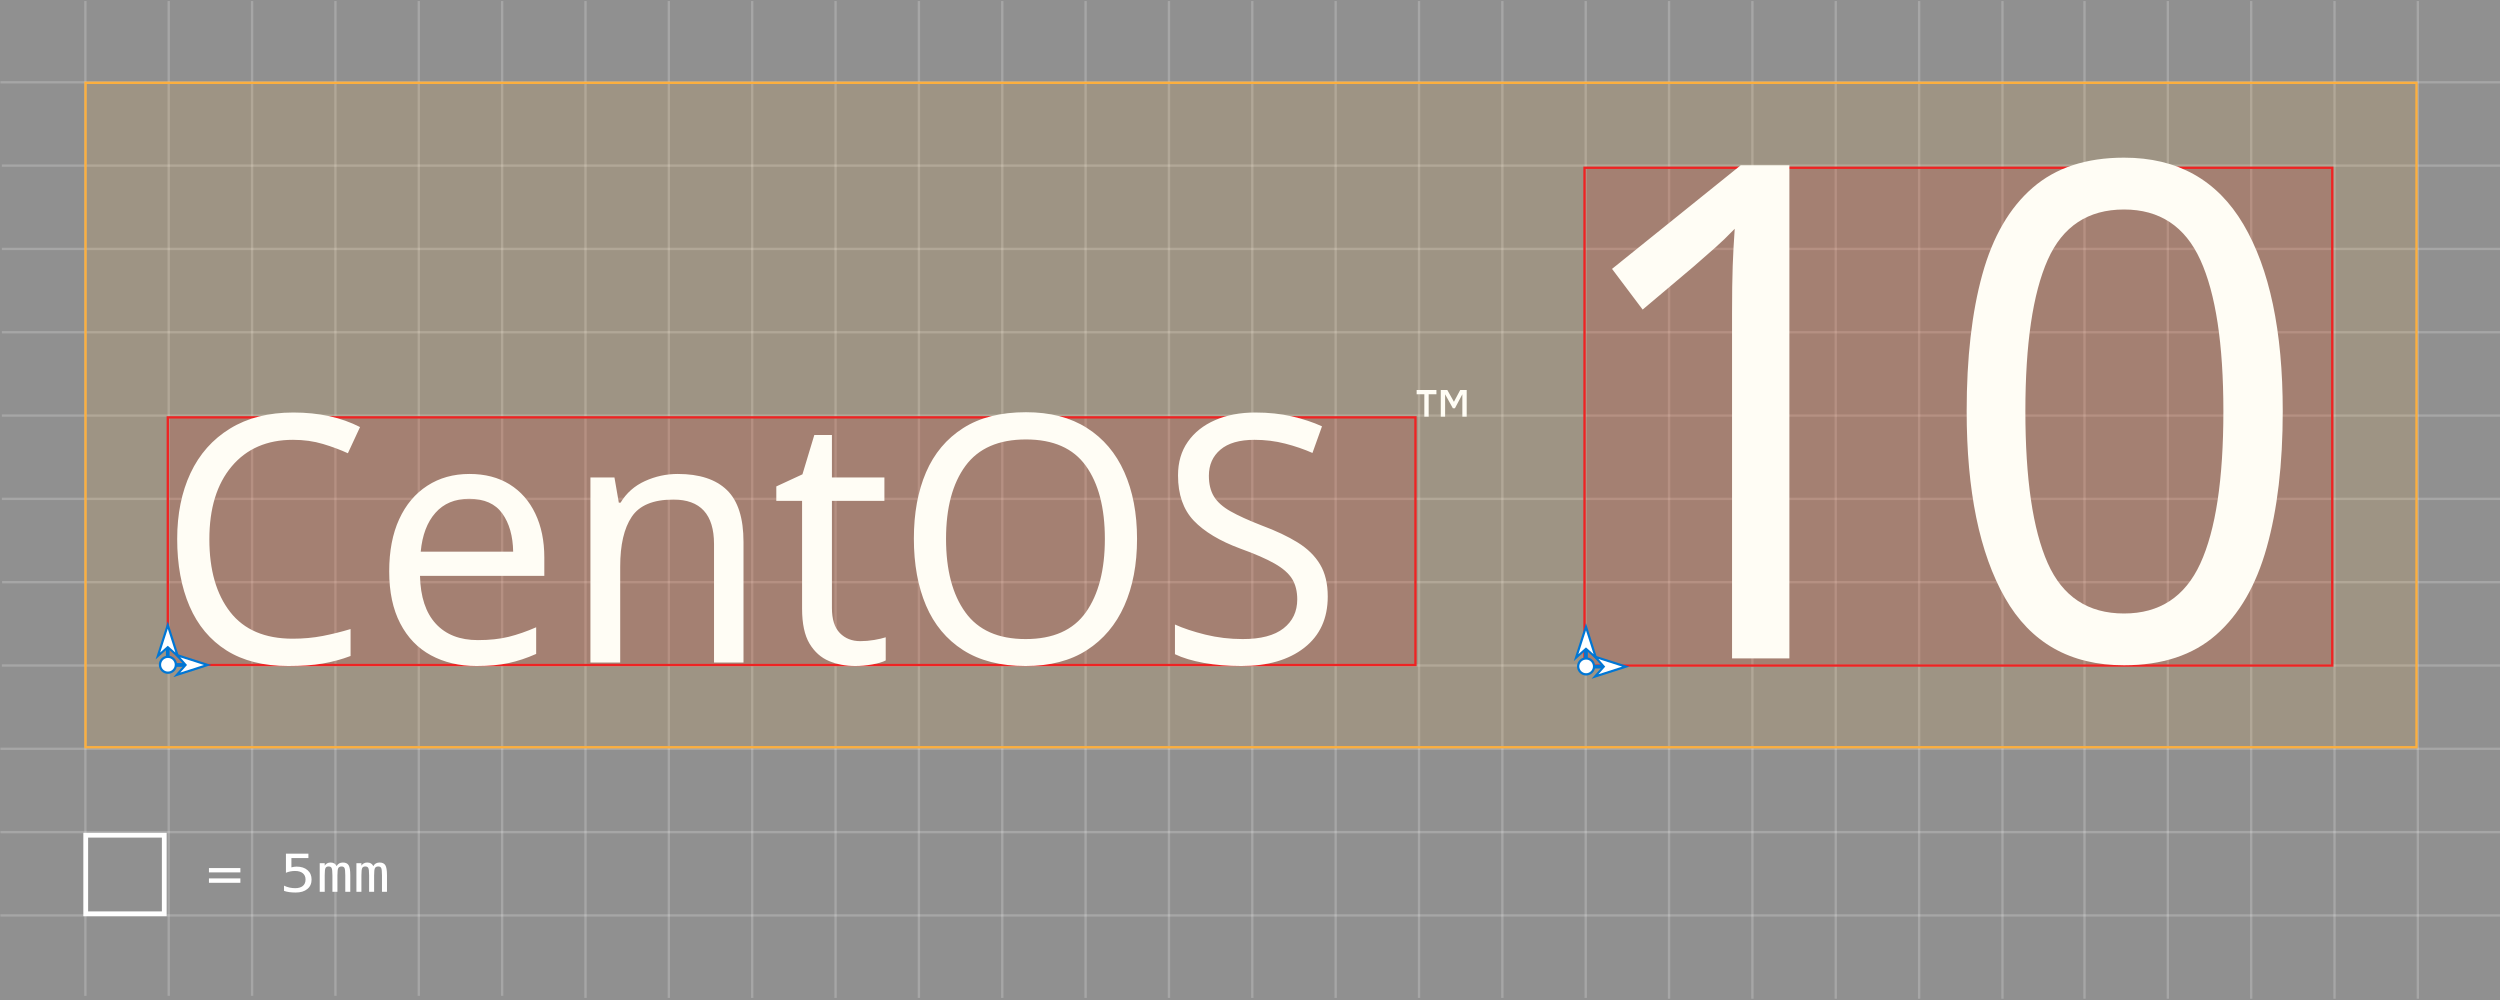
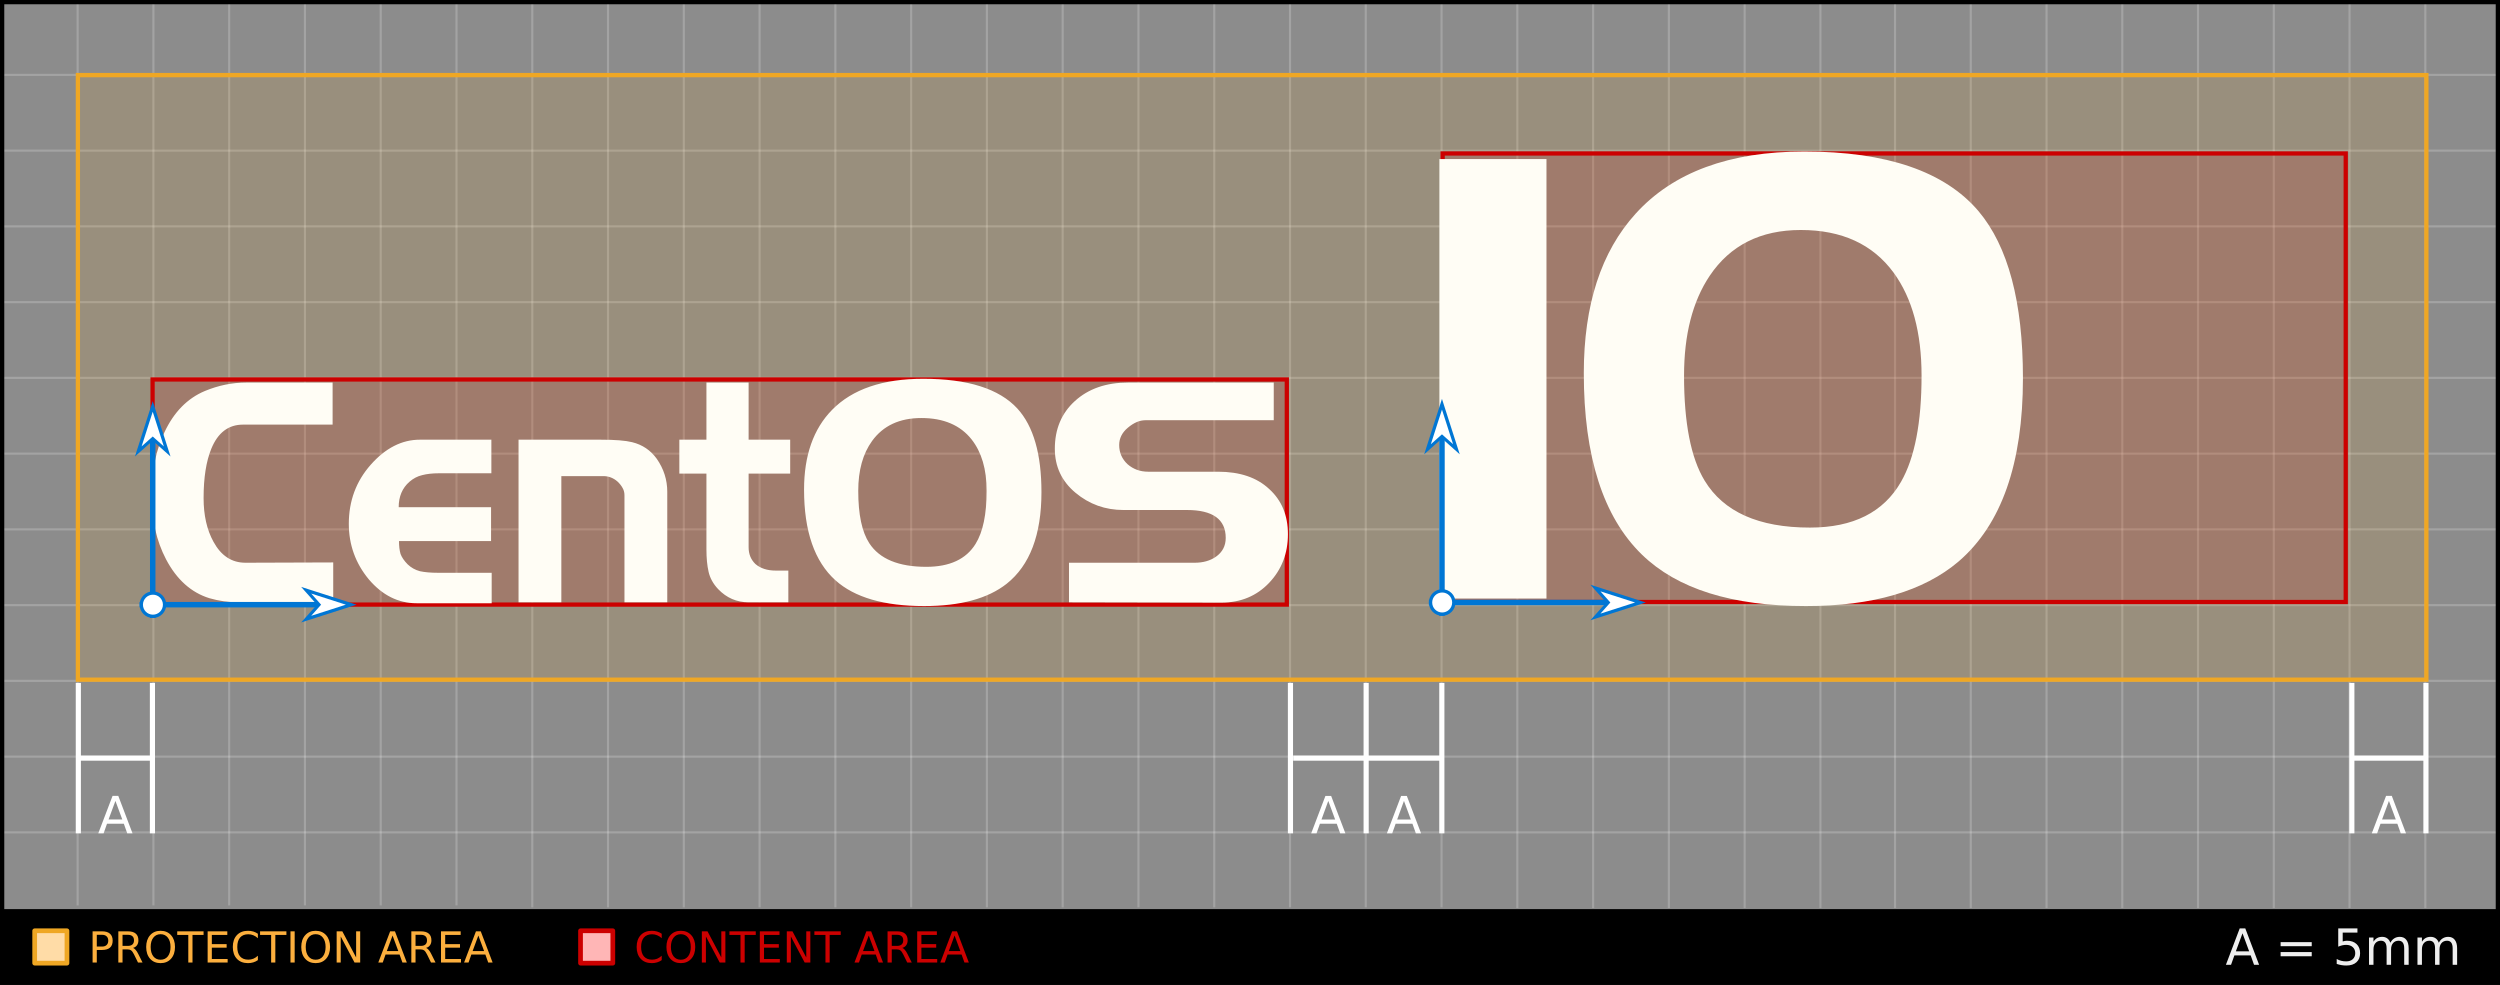
- <svg xmlns="http://www.w3.org/2000/svg" xmlns:xlink="http://www.w3.org/1999/xlink" width="531.496" height="212.598" id="svg3106" version="1.0">
+ <svg xmlns="http://www.w3.org/2000/svg" xmlns:xlink="http://www.w3.org/1999/xlink" width="584.646" height="230.315" id="svg3106" version="1.0">
  <defs id="defs3108" />
-   <g id="layer1" transform="translate(-0.2825948,-822.1534)">
-     <rect style="fill:#8c8c8c;fill-opacity:0.955;stroke:none;stroke-width:1;stroke-linecap:round;stroke-linejoin:miter;stroke-miterlimit:4;stroke-dasharray:none;stroke-dashoffset:0;stroke-opacity:0.089;display:inline" id="CENTOSARTWORK" width="531.496" height="212.598" x="0.283" y="822.153" clip-path="none" />
-     <g id="g11130" style="stroke:#ffffff;stroke-width:0.5;stroke-miterlimit:4;stroke-dasharray:none;stroke-opacity:0.196">
+   <g id="layer1" transform="translate(-0.2825949,-820.3527)">
+     <rect style="fill:#888888;fill-opacity:0.955;stroke:none;stroke-width:1;stroke-linecap:round;stroke-linejoin:miter;stroke-miterlimit:4;stroke-dasharray:none;stroke-dashoffset:0;stroke-opacity:0.089;display:inline" id="CENTOSARTWORK" width="584.646" height="212.598" x="0.283" y="820.353" clip-path="none" />
+     <g id="g11130" style="stroke:#ffffff;stroke-width:0.5;stroke-miterlimit:4;stroke-dasharray:none;stroke-opacity:0.196" transform="translate(0,-1.774477)">
      <path id="path3685" d="M 18.436,822.377 L 18.436,1033.87" style="fill:none;fill-rule:evenodd;stroke:#ffffff;stroke-width:0.5;stroke-linecap:butt;stroke-linejoin:miter;stroke-miterlimit:4;stroke-dasharray:none;stroke-opacity:0.196;display:inline" />
      <path style="fill:none;fill-rule:evenodd;stroke:#ffffff;stroke-width:0.5;stroke-linecap:butt;stroke-linejoin:miter;stroke-miterlimit:4;stroke-dasharray:none;stroke-opacity:0.196;display:inline" d="M 36.156,822.377 L 36.156,1033.868" id="path3687" />
      <path id="path3689" d="M 53.876,822.377 L 53.876,1033.868" style="fill:none;fill-rule:evenodd;stroke:#ffffff;stroke-width:0.5;stroke-linecap:butt;stroke-linejoin:miter;stroke-miterlimit:4;stroke-dasharray:none;stroke-opacity:0.196;display:inline" />
      <path style="fill:none;fill-rule:evenodd;stroke:#ffffff;stroke-width:0.5;stroke-linecap:butt;stroke-linejoin:miter;stroke-miterlimit:4;stroke-dasharray:none;stroke-opacity:0.196;display:inline" d="M 71.597,822.377 L 71.597,1033.868" id="path3691" />
      <path id="path3693" d="M 89.317,822.377 L 89.317,1033.868" style="fill:none;fill-rule:evenodd;stroke:#ffffff;stroke-width:0.5;stroke-linecap:butt;stroke-linejoin:miter;stroke-miterlimit:4;stroke-dasharray:none;stroke-opacity:0.196;display:inline" />
      <path style="fill:none;fill-rule:evenodd;stroke:#ffffff;stroke-width:0.5;stroke-linecap:butt;stroke-linejoin:miter;stroke-miterlimit:4;stroke-dasharray:none;stroke-opacity:0.196;display:inline" d="M 107.038,822.377 L 107.038,1033.868" id="path3695" />
      <path id="path3697" d="M 124.758,822.377 L 124.758,1034.314" style="fill:none;fill-rule:evenodd;stroke:#ffffff;stroke-width:0.5;stroke-linecap:butt;stroke-linejoin:miter;stroke-miterlimit:4;stroke-dasharray:none;stroke-opacity:0.196;display:inline" />
      <path style="fill:none;fill-rule:evenodd;stroke:#ffffff;stroke-width:0.5;stroke-linecap:butt;stroke-linejoin:miter;stroke-miterlimit:4;stroke-dasharray:none;stroke-opacity:0.196;display:inline" d="M 142.478,822.377 L 142.478,1034.314" id="path3699" />
      <path id="path3701" d="M 160.199,822.377 L 160.199,1034.314" style="fill:none;fill-rule:evenodd;stroke:#ffffff;stroke-width:0.5;stroke-linecap:butt;stroke-linejoin:miter;stroke-miterlimit:4;stroke-dasharray:none;stroke-opacity:0.196;display:inline" />
      <path style="fill:none;fill-rule:evenodd;stroke:#ffffff;stroke-width:0.5;stroke-linecap:butt;stroke-linejoin:miter;stroke-miterlimit:4;stroke-dasharray:none;stroke-opacity:0.196;display:inline" d="M 177.919,822.377 L 177.919,1034.314" id="path3703" />
      <path id="path3705" d="M 195.639,822.377 L 195.639,1034.314" style="fill:none;fill-rule:evenodd;stroke:#ffffff;stroke-width:0.5;stroke-linecap:butt;stroke-linejoin:miter;stroke-miterlimit:4;stroke-dasharray:none;stroke-opacity:0.196;display:inline" />
      <path style="fill:none;fill-rule:evenodd;stroke:#ffffff;stroke-width:0.5;stroke-linecap:butt;stroke-linejoin:miter;stroke-miterlimit:4;stroke-dasharray:none;stroke-opacity:0.196;display:inline" d="M 213.36,822.377 L 213.36,1034.314" id="path3707" />
      <path id="path3709" d="M 231.08,822.377 L 231.08,1034.314" style="fill:none;fill-rule:evenodd;stroke:#ffffff;stroke-width:0.5;stroke-linecap:butt;stroke-linejoin:miter;stroke-miterlimit:4;stroke-dasharray:none;stroke-opacity:0.196;display:inline" />
      <path style="fill:none;fill-rule:evenodd;stroke:#ffffff;stroke-width:0.5;stroke-linecap:butt;stroke-linejoin:miter;stroke-miterlimit:4;stroke-dasharray:none;stroke-opacity:0.196;display:inline" d="M 284.241,822.377 L 284.241,1034.314" id="path3711" />
      <path id="path3713" d="M 266.521,822.377 L 266.521,1034.314" style="fill:none;fill-rule:evenodd;stroke:#ffffff;stroke-width:0.5;stroke-linecap:butt;stroke-linejoin:miter;stroke-miterlimit:4;stroke-dasharray:none;stroke-opacity:0.196;display:inline" />
-       <path style="fill:none;fill-rule:evenodd;stroke:#ffffff;stroke-width:0.5;stroke-linecap:square;stroke-linejoin:miter;stroke-miterlimit:4;stroke-dasharray:none;stroke-opacity:0.196;display:inline" d="M 0.622,1016.772 L 531.59,1016.772" id="path3719" />
-       <path id="path3721" d="M 0.622,999.06 L 531.59,999.06" style="fill:none;fill-rule:evenodd;stroke:#ffffff;stroke-width:0.5;stroke-linecap:square;stroke-linejoin:miter;stroke-miterlimit:4;stroke-dasharray:none;stroke-opacity:0.196;display:inline" />
-       <path style="fill:none;fill-rule:evenodd;stroke:#ffffff;stroke-width:0.5;stroke-linecap:square;stroke-linejoin:miter;stroke-miterlimit:4;stroke-dasharray:none;stroke-opacity:0.196;display:inline" d="M 0.623,981.348 L 531.59,981.348" id="path3723" />
-       <path id="path3725" d="M 0.924,963.636 L 531.59,963.636" style="fill:none;fill-rule:evenodd;stroke:#ffffff;stroke-width:0.5;stroke-linecap:square;stroke-linejoin:miter;stroke-miterlimit:4;stroke-dasharray:none;stroke-opacity:0.196;display:inline" />
-       <path style="fill:none;fill-rule:evenodd;stroke:#ffffff;stroke-width:0.5;stroke-linecap:square;stroke-linejoin:miter;stroke-miterlimit:4;stroke-dasharray:none;stroke-opacity:0.196;display:inline" d="M 0.974,945.924 L 531.59,945.924" id="path3727" />
-       <path id="path3729" d="M 0.924,928.212 L 531.59,928.212" style="fill:none;fill-rule:evenodd;stroke:#ffffff;stroke-width:0.5;stroke-linecap:square;stroke-linejoin:miter;stroke-miterlimit:4;stroke-dasharray:none;stroke-opacity:0.196;display:inline" />
+       <path style="fill:none;fill-rule:evenodd;stroke:#ffffff;stroke-width:0.5;stroke-linecap:square;stroke-linejoin:miter;stroke-miterlimit:4;stroke-dasharray:none;stroke-opacity:0.196;display:inline" d="M 0.608,1016.785 L 584.928,1016.785" id="path3719" />
+       <path id="path3721" d="M 0.608,999.071 L 584.928,999.071" style="fill:none;fill-rule:evenodd;stroke:#ffffff;stroke-width:0.5;stroke-linecap:square;stroke-linejoin:miter;stroke-miterlimit:4;stroke-dasharray:none;stroke-opacity:0.196;display:inline" />
+       <path style="fill:none;fill-rule:evenodd;stroke:#ffffff;stroke-width:0.5;stroke-linecap:square;stroke-linejoin:miter;stroke-miterlimit:4;stroke-dasharray:none;stroke-opacity:0.196;display:inline" d="M 0.609,981.356 L 584.928,981.356" id="path3723" />
+       <path id="path3725" d="M 0.88,963.641 L 584.928,963.641" style="fill:none;fill-rule:evenodd;stroke:#ffffff;stroke-width:0.5;stroke-linecap:square;stroke-linejoin:miter;stroke-miterlimit:4;stroke-dasharray:none;stroke-opacity:0.196;display:inline" />
+       <path style="fill:none;fill-rule:evenodd;stroke:#ffffff;stroke-width:0.5;stroke-linecap:square;stroke-linejoin:miter;stroke-miterlimit:4;stroke-dasharray:none;stroke-opacity:0.196;display:inline" d="M 0.925,945.927 L 584.928,945.927" id="path3727" />
+       <path id="path3729" d="M 0.88,928.212 L 584.928,928.212" style="fill:none;fill-rule:evenodd;stroke:#ffffff;stroke-width:0.5;stroke-linecap:square;stroke-linejoin:miter;stroke-miterlimit:4;stroke-dasharray:none;stroke-opacity:0.196;display:inline" />
      <path style="fill:none;fill-rule:evenodd;stroke:#ffffff;stroke-width:0.5;stroke-linecap:butt;stroke-linejoin:miter;stroke-miterlimit:4;stroke-dasharray:none;stroke-opacity:0.196;display:inline" d="M 248.801,822.377 L 248.801,1034.314" id="path3785" />
      <path id="path3787" d="M 301.962,822.377 L 301.962,1034.314" style="fill:none;fill-rule:evenodd;stroke:#ffffff;stroke-width:0.5;stroke-linecap:butt;stroke-linejoin:miter;stroke-miterlimit:4;stroke-dasharray:none;stroke-opacity:0.196;display:inline" />
      <path style="fill:none;fill-rule:evenodd;stroke:#ffffff;stroke-width:0.5;stroke-linecap:butt;stroke-linejoin:miter;stroke-miterlimit:4;stroke-dasharray:none;stroke-opacity:0.196;display:inline" d="M 319.682,822.377 L 319.682,1034.314" id="path3789" />
      <path id="path3791" d="M 337.403,822.377 L 337.403,1034.314" style="fill:none;fill-rule:evenodd;stroke:#ffffff;stroke-width:0.5;stroke-linecap:butt;stroke-linejoin:miter;stroke-miterlimit:4;stroke-dasharray:none;stroke-opacity:0.196;display:inline" />
      <path style="fill:none;fill-rule:evenodd;stroke:#ffffff;stroke-width:0.5;stroke-linecap:butt;stroke-linejoin:miter;stroke-miterlimit:4;stroke-dasharray:none;stroke-opacity:0.196;display:inline" d="M 355.123,822.377 L 355.123,1034.478" id="path3793" />
-       <path style="fill:none;fill-rule:evenodd;stroke:#ffffff;stroke-width:0.5;stroke-linecap:square;stroke-linejoin:miter;stroke-miterlimit:4;stroke-dasharray:none;stroke-opacity:0.196;display:inline" d="M 0.925,910.5 L 531.59,910.5" id="path6619" />
-       <path id="path6621" d="M 0.925,892.788 L 531.59,892.788" style="fill:none;fill-rule:evenodd;stroke:#ffffff;stroke-width:0.5;stroke-linecap:square;stroke-linejoin:miter;stroke-miterlimit:4;stroke-dasharray:none;stroke-opacity:0.196;display:inline" />
+       <path style="fill:none;fill-rule:evenodd;stroke:#ffffff;stroke-width:0.5;stroke-linecap:square;stroke-linejoin:miter;stroke-miterlimit:4;stroke-dasharray:none;stroke-opacity:0.196;display:inline" d="M 0.881,910.497 L 584.928,910.497" id="path6619" />
+       <path id="path6621" d="M 0.881,892.783 L 584.928,892.783" style="fill:none;fill-rule:evenodd;stroke:#ffffff;stroke-width:0.5;stroke-linecap:square;stroke-linejoin:miter;stroke-miterlimit:4;stroke-dasharray:none;stroke-opacity:0.196;display:inline" />
      <path id="path4235" d="M 372.843,822.377 L 372.843,1034.478" style="fill:none;fill-rule:evenodd;stroke:#ffffff;stroke-width:0.5;stroke-linecap:butt;stroke-linejoin:miter;stroke-miterlimit:4;stroke-dasharray:none;stroke-opacity:0.196;display:inline" />
      <path style="fill:none;fill-rule:evenodd;stroke:#ffffff;stroke-width:0.5;stroke-linecap:butt;stroke-linejoin:miter;stroke-miterlimit:4;stroke-dasharray:none;stroke-opacity:0.196;display:inline" d="M 390.564,822.377 L 390.564,1034.478" id="path4237" />
      <path id="path4239" d="M 408.284,822.377 L 408.284,1034.478" style="fill:none;fill-rule:evenodd;stroke:#ffffff;stroke-width:0.5;stroke-linecap:butt;stroke-linejoin:miter;stroke-miterlimit:4;stroke-dasharray:none;stroke-opacity:0.196;display:inline" />
      <path style="fill:none;fill-rule:evenodd;stroke:#ffffff;stroke-width:0.5;stroke-linecap:butt;stroke-linejoin:miter;stroke-miterlimit:4;stroke-dasharray:none;stroke-opacity:0.196;display:inline" d="M 426.005,822.377 L 426.005,1034.478" id="path5011" />
-       <path id="path9589" d="M 0.925,875.076 L 531.59,875.076" style="fill:none;fill-rule:evenodd;stroke:#ffffff;stroke-width:0.5;stroke-linecap:square;stroke-linejoin:miter;stroke-miterlimit:4;stroke-dasharray:none;stroke-opacity:0.196;display:inline" />
-       <path style="fill:none;fill-rule:evenodd;stroke:#ffffff;stroke-width:0.5;stroke-linecap:square;stroke-linejoin:miter;stroke-miterlimit:4;stroke-dasharray:none;stroke-opacity:0.196;display:inline" d="M 0.925,857.364 L 531.59,857.364" id="path9591" />
-       <path id="path9593" d="M 0.621,839.652 L 531.59,839.652" style="fill:none;fill-rule:evenodd;stroke:#ffffff;stroke-width:0.5;stroke-linecap:square;stroke-linejoin:miter;stroke-miterlimit:4;stroke-dasharray:none;stroke-opacity:0.196;display:inline" />
+       <path id="path9589" d="M 0.881,875.068 L 584.928,875.068" style="fill:none;fill-rule:evenodd;stroke:#ffffff;stroke-width:0.5;stroke-linecap:square;stroke-linejoin:miter;stroke-miterlimit:4;stroke-dasharray:none;stroke-opacity:0.196;display:inline" />
+       <path style="fill:none;fill-rule:evenodd;stroke:#ffffff;stroke-width:0.5;stroke-linecap:square;stroke-linejoin:miter;stroke-miterlimit:4;stroke-dasharray:none;stroke-opacity:0.196;display:inline" d="M 0.881,857.353 L 584.928,857.353" id="path9591" />
+       <path id="path9593" d="M 0.608,839.639 L 584.928,839.639" style="fill:none;fill-rule:evenodd;stroke:#ffffff;stroke-width:0.5;stroke-linecap:square;stroke-linejoin:miter;stroke-miterlimit:4;stroke-dasharray:none;stroke-opacity:0.196;display:inline" />
      <path id="path10273" d="M 443.446,822.377 L 443.446,1034.478" style="fill:none;fill-rule:evenodd;stroke:#ffffff;stroke-width:0.5;stroke-linecap:butt;stroke-linejoin:miter;stroke-miterlimit:4;stroke-dasharray:none;stroke-opacity:0.196;display:inline" />
-       <path style="fill:none;fill-rule:evenodd;stroke:#ffffff;stroke-width:0.5;stroke-linecap:butt;stroke-linejoin:miter;stroke-miterlimit:4;stroke-dasharray:none;stroke-opacity:0.196;display:inline" d="M 461.163,822.377 L 461.163,1034.478" id="path12427" />
-       <path id="path12429" d="M 478.879,822.377 L 478.879,1034.478" style="fill:none;fill-rule:evenodd;stroke:#ffffff;stroke-width:0.5;stroke-linecap:butt;stroke-linejoin:miter;stroke-miterlimit:4;stroke-dasharray:none;stroke-opacity:0.196;display:inline" />
-       <path style="fill:none;fill-rule:evenodd;stroke:#ffffff;stroke-width:0.5;stroke-linecap:butt;stroke-linejoin:miter;stroke-miterlimit:4;stroke-dasharray:none;stroke-opacity:0.196;display:inline" d="M 496.596,822.377 L 496.596,1034.478" id="path12431" />
-       <path id="path12433" d="M 514.312,822.377 L 514.312,1034.478" style="fill:none;fill-rule:evenodd;stroke:#ffffff;stroke-width:0.5;stroke-linecap:butt;stroke-linejoin:miter;stroke-miterlimit:4;stroke-dasharray:none;stroke-opacity:0.196;display:inline" />
+       <path style="fill:none;fill-rule:evenodd;stroke:#ffffff;stroke-width:0.5;stroke-linecap:butt;stroke-linejoin:miter;stroke-miterlimit:4;stroke-dasharray:none;stroke-opacity:0.196;display:inline" d="M 461.163,822.377 L 461.163,1034.478" id="path3598" />
+       <path id="path10467" d="M 478.879,822.377 L 478.879,1034.478" style="fill:none;fill-rule:evenodd;stroke:#ffffff;stroke-width:0.5;stroke-linecap:butt;stroke-linejoin:miter;stroke-miterlimit:4;stroke-dasharray:none;stroke-opacity:0.196;display:inline" />
+       <path style="fill:none;fill-rule:evenodd;stroke:#ffffff;stroke-width:0.5;stroke-linecap:butt;stroke-linejoin:miter;stroke-miterlimit:4;stroke-dasharray:none;stroke-opacity:0.196;display:inline" d="M 496.596,822.377 L 496.596,1034.478" id="path10469" />
+       <path id="path10471" d="M 514.312,822.377 L 514.312,1034.478" style="fill:none;fill-rule:evenodd;stroke:#ffffff;stroke-width:0.5;stroke-linecap:butt;stroke-linejoin:miter;stroke-miterlimit:4;stroke-dasharray:none;stroke-opacity:0.196;display:inline" />
+       <path style="fill:none;fill-rule:evenodd;stroke:#ffffff;stroke-width:0.5;stroke-linecap:butt;stroke-linejoin:miter;stroke-miterlimit:4;stroke-dasharray:none;stroke-opacity:0.196;display:inline" d="M 532.029,822.377 L 532.029,1034.478" id="path10473" />
+       <path id="path10475" d="M 549.745,822.377 L 549.745,1034.478" style="fill:none;fill-rule:evenodd;stroke:#ffffff;stroke-width:0.5;stroke-linecap:butt;stroke-linejoin:miter;stroke-miterlimit:4;stroke-dasharray:none;stroke-opacity:0.196;display:inline" />
+       <use x="0" y="0" xlink:href="#path10475" id="use10477" transform="translate(17.71654,0)" width="478.346" height="230.315" />
    </g>
-     <rect y="839.755" x="18.464" height="141.254" width="495.563" id="rect5058" style="opacity:1;fill:#fcaf3e;fill-opacity:0.137;stroke:#fcaf3e;stroke-width:0.5;stroke-linecap:round;stroke-linejoin:miter;stroke-miterlimit:4;stroke-dasharray:none;stroke-opacity:1" />
-     <text xml:space="preserve" style="font-size:11.11px;font-style:normal;font-variant:normal;font-weight:normal;font-stretch:normal;text-align:start;line-height:125%;writing-mode:lr-tb;text-anchor:start;fill:#ffffff;fill-opacity:1;stroke:none;stroke-width:1;stroke-linecap:butt;stroke-linejoin:miter;stroke-miterlimit:4;stroke-dasharray:none;stroke-opacity:1;font-family:DejaVu LGC Sans Mono;-inkscape-font-specification:DejaVu LGC Sans Mono" x="40.87" y="1092.87" id="text5060" transform="scale(1.080181,0.925771)">
-       <tspan id="tspan5062" x="40.87" y="1092.87" style="font-size:12px">= 5mm</tspan>
-     </text>
-     <rect style="opacity:1;fill:none;fill-opacity:1;stroke:#ffffff;stroke-width:1.018;stroke-linecap:round;stroke-linejoin:miter;stroke-miterlimit:4;stroke-dasharray:none;stroke-opacity:1" id="rect5066" width="16.699" height="16.699" x="18.508" y="999.721" />
-     <rect style="opacity:1;fill:#cc0000;fill-opacity:0.137;stroke:#ee2323;stroke-width:0.5;stroke-linecap:round;stroke-linejoin:miter;stroke-miterlimit:4;stroke-dasharray:none;stroke-opacity:1" id="rect14283" width="265.248" height="52.652" x="35.956" y="910.887" />
-     <text transform="scale(0.9903898,1.009703)" xml:space="preserve" style="font-size:72.706px;font-style:normal;font-variant:normal;font-weight:200;font-stretch:normal;text-align:start;line-height:125%;writing-mode:lr-tb;text-anchor:start;fill:#fffdf5;fill-opacity:1;stroke:none;stroke-width:1;stroke-linecap:butt;stroke-linejoin:miter;stroke-miterlimit:4;stroke-dasharray:none;stroke-opacity:1;display:inline;font-family:Denmark;-inkscape-font-specification:Denmark Ultra-Light" x="33.881" y="953.75" id="text5083" clip-path="none">
-       <tspan id="tspan5085" x="33.881" y="953.75" style="font-size:72.706px;font-style:normal;font-variant:normal;font-weight:200;font-stretch:normal;text-align:start;line-height:125%;writing-mode:lr-tb;text-anchor:start;fill:#fffdf5;fill-opacity:1;stroke-width:1;stroke-miterlimit:4;stroke-dasharray:none;font-family:Denmark;-inkscape-font-specification:Denmark Ultra-Light">CentOS</tspan>
-     </text>
-     <text xml:space="preserve" style="font-size:18.264px;font-style:normal;font-weight:normal;fill:#fffdf5;fill-opacity:1;stroke:none;stroke-width:1;stroke-linecap:butt;stroke-linejoin:miter;stroke-miterlimit:4;stroke-dasharray:none;stroke-opacity:1;font-family:Bitstream Vera Sans" x="328.937" y="836.208" id="text5087" transform="scale(0.9092079,1.099858)">
-       <tspan id="tspan5089" x="328.937" y="836.208">™</tspan>
-     </text>
-     <g id="g4973" transform="matrix(0.3644111,0,0,0.3644111,-80.5127,612.401)">
-       <g transform="matrix(0,1.31188,1.167689,0,-14.97822,-16.15833)" id="g4958" style="stroke-width:1.004;stroke-miterlimit:4;stroke-dasharray:none;display:inline">
-         <path style="fill:#0076d4;fill-opacity:1;fill-rule:evenodd;stroke:none;stroke-width:1.004;stroke-linecap:butt;stroke-linejoin:miter;stroke-miterlimit:4;stroke-dasharray:none;stroke-opacity:1" d="M 745.953,286.718 L 745.953,298.029 L 747.62,298.029 L 747.62,286.718 L 745.953,286.718 z" id="path4960" />
-         <path style="fill:#ffffff;fill-opacity:1;fill-rule:evenodd;stroke:#0076d4;stroke-width:1.003;marker-start:none;stroke-miterlimit:4;stroke-dasharray:none;stroke-opacity:1" d="M 746.787,295.429 L 742.387,291.029 L 746.787,306.429 L 751.187,291.029 L 746.787,295.429 z" id="path4962" />
+     <rect y="837.915" x="18.499" height="141.387" width="549.213" id="rect5058" style="opacity:1;fill:#efa724;fill-opacity:0.137;stroke:#efa724;stroke-width:1;stroke-linecap:round;stroke-linejoin:miter;stroke-miterlimit:4;stroke-dasharray:none;stroke-opacity:1" />
+     <rect style="opacity:1;fill:#cc0000;fill-opacity:0.137;stroke:#cc0000;stroke-width:1;stroke-linecap:round;stroke-linejoin:miter;stroke-miterlimit:4;stroke-dasharray:none;stroke-opacity:1" id="rect14283" width="265.248" height="52.652" x="35.966" y="909.087" />
+     <path style="font-size:72.706px;font-style:normal;font-variant:normal;font-weight:200;font-stretch:normal;text-align:start;line-height:125%;writing-mode:lr-tb;text-anchor:start;fill:#fffdf5;fill-opacity:1;stroke:none;stroke-width:1;stroke-linecap:butt;stroke-linejoin:miter;stroke-miterlimit:4;stroke-opacity:1;display:inline;font-family:Denmark;-inkscape-font-specification:Denmark Ultra-Light" clip-path="none" d="M 78.209,961.204 L 55.959,961.204 C 53.703,961.204 51.471,960.886 49.263,960.25 C 44.99,958.928 41.606,955.894 39.11,951.147 C 36.853,946.84 35.725,941.824 35.725,936.097 C 35.725,930.567 36.733,925.673 38.75,921.415 C 40.958,916.717 44.102,913.511 48.182,911.798 C 51.351,910.477 54.591,909.816 57.903,909.816 L 78.065,909.816 L 78.065,919.653 L 57.111,919.653 C 53.703,919.653 51.231,921.538 49.695,925.306 C 48.494,928.242 47.894,932.084 47.894,936.832 C 47.894,940.845 48.662,944.246 50.199,947.036 C 51.975,950.315 54.471,951.954 57.687,951.954 L 78.209,951.881 L 78.209,961.204 M 115.266,961.424 L 97.696,961.424 C 93.424,961.424 89.703,959.565 86.535,955.845 C 83.415,952.077 81.855,947.745 81.855,942.851 C 81.855,937.517 83.559,932.916 86.967,929.05 C 90.423,925.135 94.264,923.177 98.488,923.177 L 115.194,923.177 L 115.194,931.032 L 102.953,931.032 C 101.416,931.032 100.096,931.179 98.992,931.473 C 97.936,931.717 96.952,932.231 96.04,933.014 C 94.36,934.482 93.52,936.465 93.52,938.96 L 115.122,938.96 L 115.122,946.889 L 93.592,946.889 C 93.592,948.063 93.712,949.067 93.952,949.899 C 94.24,950.682 94.792,951.489 95.608,952.321 C 96.424,953.104 97.384,953.643 98.488,953.936 C 99.64,954.181 101.032,954.303 102.665,954.303 L 115.266,954.303 L 115.266,961.424 M 156.328,961.204 L 146.319,961.204 L 146.319,936.171 C 146.319,935.535 146.175,934.972 145.887,934.482 C 145.599,933.944 145.191,933.43 144.663,932.941 C 143.702,932.109 142.598,931.693 141.35,931.693 L 131.557,931.693 L 131.557,961.204 L 121.548,961.204 L 121.548,923.177 L 140.702,923.177 C 144.111,923.177 146.583,923.373 148.119,923.764 C 150.519,924.352 152.439,925.649 153.879,927.655 C 155.512,930.004 156.328,932.574 156.328,935.363 L 156.328,961.204 M 185.074,931.105 L 175.353,931.105 L 175.353,948.357 C 175.353,949.923 175.881,951.22 176.937,952.248 C 178.138,953.276 179.722,953.79 181.69,953.789 L 184.642,953.789 L 184.642,961.204 L 175.353,961.204 C 172.569,961.204 170.193,960.176 168.225,958.121 C 167.072,956.897 166.328,955.551 165.992,954.083 C 165.656,952.615 165.488,950.878 165.488,948.871 L 165.488,931.105 L 159.152,931.105 L 159.152,923.177 L 165.488,923.177 L 165.488,909.816 L 175.353,909.816 L 175.353,923.177 L 185.074,923.177 L 185.074,931.105 M 243.835,935.437 C 243.835,945.421 241.123,952.566 235.698,956.873 C 231.282,960.348 224.849,962.085 216.401,962.085 C 207.04,962.085 200.127,960.078 195.663,956.065 C 190.766,951.661 188.318,944.589 188.318,934.849 C 188.318,926.872 190.502,920.657 194.871,916.203 C 199.623,911.358 206.728,908.935 216.185,908.935 C 226.601,908.935 233.946,911.26 238.219,915.909 C 241.963,920.02 243.835,926.53 243.835,935.437 M 231.018,935.143 C 231.018,930.102 229.842,926.089 227.49,923.104 C 224.849,919.776 220.937,918.112 215.753,918.112 C 210.664,918.112 206.824,919.898 204.231,923.471 C 202.071,926.456 200.991,930.347 200.991,935.143 C 200.991,940.673 201.855,944.76 203.583,947.403 C 205.984,951.073 210.424,952.909 216.905,952.909 C 222.377,952.909 226.217,951.122 228.426,947.55 C 230.154,944.76 231.018,940.624 231.018,935.143 M 301.473,945.274 C 301.473,949.776 300.009,953.569 297.081,956.653 C 294.153,959.736 290.432,961.277 285.92,961.277 L 250.276,961.204 L 250.276,951.954 L 279.655,951.954 C 281.623,951.954 283.28,951.489 284.624,950.559 C 286.16,949.483 286.928,948.015 286.928,946.155 C 286.928,941.799 283.904,939.621 277.855,939.621 L 263.022,939.621 C 258.749,939.621 255.005,938.275 251.789,935.584 C 248.572,932.892 246.964,929.466 246.964,925.306 C 246.964,920.706 248.524,916.986 251.645,914.148 C 254.813,911.26 258.965,909.816 264.102,909.816 L 298.161,909.816 L 298.161,918.626 L 268.134,918.626 C 266.79,918.626 265.422,919.213 264.03,920.387 C 262.686,921.513 262.014,922.859 262.014,924.425 C 262.014,926.187 262.662,927.68 263.958,928.903 C 265.302,930.078 266.91,930.665 268.782,930.665 L 285.128,930.665 C 290.216,930.665 294.201,932.011 297.081,934.703 C 300.009,937.345 301.473,940.869 301.473,945.274" id="text5083" />
+     <g id="g3976" transform="matrix(0.9979155,0,0,1,5.8907621e-4,-6.039259)">
+       <path id="rect4586" d="M 0.283,1038.99 C 0.283,1038.99 586.149,1038.99 586.149,1038.99 C 586.149,1038.99 586.149,1056.707 586.149,1056.707 C 586.149,1056.707 0.283,1056.707 0.283,1056.707 C 0.283,1056.707 0.283,1038.99 0.283,1038.99 z" style="fill:#000000;fill-opacity:1;fill-rule:nonzero;stroke:none;stroke-width:1;stroke-linecap:round;stroke-linejoin:round;marker:none;marker-start:none;marker-mid:none;marker-end:none;stroke-miterlimit:4;stroke-dashoffset:0;stroke-opacity:1;visibility:visible;display:inline;overflow:visible;enable-background:accumulate" />
+       <text transform="scale(0.9995648,1.000435)" xml:space="preserve" style="font-size:11.662px;font-style:normal;font-variant:normal;font-weight:normal;font-stretch:normal;text-indent:0;text-align:start;text-decoration:none;line-height:125%;letter-spacing:normal;word-spacing:normal;text-transform:none;direction:ltr;block-progression:tb;writing-mode:lr-tb;text-anchor:start;fill:#eeeeee;fill-opacity:1;fill-rule:nonzero;stroke:none;stroke-width:1px;stroke-linecap:butt;stroke-linejoin:miter;marker:none;marker-start:none;marker-mid:none;marker-end:none;stroke-miterlimit:4;stroke-dasharray:none;stroke-dashoffset:0;stroke-opacity:1;visibility:visible;display:inline;overflow:visible;enable-background:accumulate;font-family:DejaVu LGC Sans;-inkscape-font-specification:DejaVu LGC Sans" x="522.05" y="1051.56" id="text4582">
+         <tspan id="tspan4584" x="522.05" y="1051.56">A = 5mm</tspan>
+       </text>
+       <g id="g4540" transform="matrix(1.000133,0,0,1.000133,-1.0449328e-3,-0.1399377)">
+         <g transform="translate(106.4907,-45.9381)" id="g3396">
+           <rect y="1090.004" x="-98.081" height="7.565" width="7.565" id="rect2614" style="opacity:1;fill:#ffdca7;fill-opacity:1;fill-rule:nonzero;stroke:#efa724;stroke-width:1.106;stroke-linecap:round;stroke-linejoin:round;marker:none;marker-start:none;marker-mid:none;marker-end:none;stroke-miterlimit:4;stroke-dasharray:none;stroke-dashoffset:0;stroke-opacity:1;visibility:visible;display:inline;overflow:visible;enable-background:accumulate" />
+           <text id="text3386" y="1097.427" x="-85.497" style="font-size:10px;font-style:normal;font-variant:normal;font-weight:normal;font-stretch:normal;text-indent:0;text-align:start;text-decoration:none;line-height:125%;letter-spacing:normal;word-spacing:normal;text-transform:none;direction:ltr;block-progression:tb;writing-mode:lr-tb;text-anchor:start;opacity:1;fill:#fcaf3e;fill-opacity:1;fill-rule:nonzero;stroke:none;stroke-width:1px;stroke-linecap:butt;stroke-linejoin:miter;marker:none;marker-start:none;marker-mid:none;marker-end:none;stroke-miterlimit:4;stroke-dasharray:none;stroke-dashoffset:0;stroke-opacity:1;visibility:visible;display:inline;overflow:visible;enable-background:accumulate;font-family:DejaVu LGC Sans;-inkscape-font-specification:DejaVu LGC Sans" xml:space="preserve">
+             <tspan y="1097.427" x="-85.497" id="tspan3388">PROTECTION AREA</tspan>
+           </text>
+         </g>
+         <g id="g3426" transform="translate(234.3926,-45.9381)">
+           <rect style="opacity:1;fill:#ffb6b6;fill-opacity:1;fill-rule:nonzero;stroke:#cc0000;stroke-width:1.106;stroke-linecap:round;stroke-linejoin:round;marker:none;marker-start:none;marker-mid:none;marker-end:none;stroke-miterlimit:4;stroke-dasharray:none;stroke-dashoffset:0;stroke-opacity:1;visibility:visible;display:inline;overflow:visible;enable-background:accumulate" id="rect3428" width="7.565" height="7.565" x="-98.081" y="1090.004" />
+           <text xml:space="preserve" style="font-size:10px;font-style:normal;font-variant:normal;font-weight:normal;font-stretch:normal;text-indent:0;text-align:start;text-decoration:none;line-height:125%;letter-spacing:normal;word-spacing:normal;text-transform:none;direction:ltr;block-progression:tb;writing-mode:lr-tb;text-anchor:start;opacity:1;fill:#cc0000;fill-opacity:1;fill-rule:nonzero;stroke:none;stroke-width:1px;stroke-linecap:butt;stroke-linejoin:miter;marker:none;marker-start:none;marker-mid:none;marker-end:none;stroke-miterlimit:4;stroke-dasharray:none;stroke-dashoffset:0;stroke-opacity:1;visibility:visible;display:inline;overflow:visible;enable-background:accumulate;font-family:DejaVu LGC Sans;-inkscape-font-specification:DejaVu LGC Sans" x="-85.497" y="1097.427" id="text3430">
+             <tspan id="tspan3432" x="-85.497" y="1097.427">CONTENT AREA</tspan>
+           </text>
+         </g>
      </g>
-       <g style="stroke-width:1.004;stroke-miterlimit:4;stroke-dasharray:none;display:inline" id="g8603" transform="matrix(1.31188,0,0,-1.167689,-660.0947,1298.114)">
-         <path id="path8605" d="M 745.953,286.718 L 745.953,298.029 L 747.62,298.029 L 747.62,286.718 L 745.953,286.718 z" style="fill:#0076d4;fill-opacity:1;fill-rule:evenodd;stroke:none;stroke-width:1.004;stroke-linecap:butt;stroke-linejoin:miter;stroke-miterlimit:4;stroke-dasharray:none;stroke-opacity:1" />
-         <path id="path8607" d="M 746.787,295.429 L 742.387,291.029 L 746.787,306.429 L 751.187,291.029 L 746.787,295.429 z" style="fill:#ffffff;fill-opacity:1;fill-rule:evenodd;stroke:#0076d4;stroke-width:1.003;marker-start:none;stroke-miterlimit:4;stroke-dasharray:none;stroke-opacity:1" />
+     </g>
+     <g id="g3273" transform="matrix(0.9991009,0,0,0.999973,-16.08037,-71.79318)">
+       <path id="use3265" d="M 34.713,1086.454 L 34.713,1052.478" style="fill:none;fill-rule:evenodd;stroke:#ffffff;stroke-width:1.205;stroke-linecap:square;stroke-linejoin:miter;stroke-miterlimit:4;stroke-dasharray:none;stroke-opacity:1" />
+       <path style="fill:none;fill-rule:evenodd;stroke:#ffffff;stroke-width:1.205;stroke-linecap:square;stroke-linejoin:miter;stroke-miterlimit:4;stroke-dasharray:none;stroke-opacity:1" d="M 52.058,1086.454 L 52.058,1052.478" id="use3267" />
+       <path id="use3269" d="M 51.846,1069.466 L 34.713,1069.466" style="fill:none;fill-rule:evenodd;stroke:#ffffff;stroke-width:1.206px;stroke-linecap:butt;stroke-linejoin:miter;stroke-opacity:1" />
+       <text xml:space="preserve" style="font-size:11.994px;font-style:normal;font-variant:normal;font-weight:normal;font-stretch:normal;text-indent:0;text-align:start;text-decoration:none;line-height:125%;letter-spacing:normal;word-spacing:normal;text-transform:none;direction:ltr;block-progression:tb;writing-mode:lr-tb;text-anchor:start;fill:#ffffff;fill-opacity:1;fill-rule:nonzero;stroke:none;stroke-width:1px;stroke-linecap:butt;stroke-linejoin:miter;marker:none;marker-start:none;marker-mid:none;marker-end:none;stroke-miterlimit:4;stroke-dasharray:none;stroke-dashoffset:0;stroke-opacity:1;visibility:visible;display:inline;overflow:visible;enable-background:accumulate;font-family:DejaVu LGC Sans;-inkscape-font-specification:DejaVu LGC Sans" x="39.305" y="1086.583" id="use3271" transform="scale(0.9995638,1.000436)">
+         <tspan id="tspan2514" x="39.305" y="1086.583">A</tspan>
+       </text>
+     </g>
+     <g id="g4518" transform="translate(166.8319,-21.42419)">
+       <path style="fill:none;fill-rule:evenodd;stroke:#ffffff;stroke-width:1.206px;stroke-linecap:square;stroke-linejoin:miter;stroke-opacity:1" d="M 135.235,1036.056 L 135.235,1002.081" id="path2518" />
+       <path id="path2520" d="M 152.935,1036.056 L 152.935,1002.081" style="fill:none;fill-rule:evenodd;stroke:#ffffff;stroke-width:1.206px;stroke-linecap:square;stroke-linejoin:miter;stroke-opacity:1" />
+       <path style="fill:none;fill-rule:evenodd;stroke:#ffffff;stroke-width:1.206px;stroke-linecap:butt;stroke-linejoin:miter;stroke-opacity:1" d="M 170.318,1019.068 L 135.873,1019.068" id="path2522" />
+       <text transform="scale(0.9991279,1.000873)" id="text2524" y="1035.755" x="140.113" style="font-size:11.989px;font-style:normal;font-variant:normal;font-weight:normal;font-stretch:normal;text-indent:0;text-align:start;text-decoration:none;line-height:125%;letter-spacing:normal;word-spacing:normal;text-transform:none;direction:ltr;block-progression:tb;writing-mode:lr-tb;text-anchor:start;fill:#ffffff;fill-opacity:1;fill-rule:nonzero;stroke:none;stroke-width:1px;stroke-linecap:butt;stroke-linejoin:miter;marker:none;marker-start:none;marker-mid:none;marker-end:none;stroke-miterlimit:4;stroke-dasharray:none;stroke-dashoffset:0;stroke-opacity:1;visibility:visible;display:inline;overflow:visible;enable-background:accumulate;font-family:DejaVu LGC Sans;-inkscape-font-specification:DejaVu LGC Sans" xml:space="preserve">
+         <tspan y="1035.755" x="140.113" id="tspan2526">A</tspan>
+       </text>
+       <path style="fill:none;fill-rule:evenodd;stroke:#ffffff;stroke-width:1.206px;stroke-linecap:square;stroke-linejoin:miter;stroke-opacity:1" d="M 170.636,1036.056 L 170.636,1002.081" id="path2532" />
+       <text xml:space="preserve" style="font-size:11.989px;font-style:normal;font-variant:normal;font-weight:normal;font-stretch:normal;text-indent:0;text-align:start;text-decoration:none;line-height:125%;letter-spacing:normal;word-spacing:normal;text-transform:none;direction:ltr;block-progression:tb;writing-mode:lr-tb;text-anchor:start;fill:#ffffff;fill-opacity:1;fill-rule:nonzero;stroke:none;stroke-width:1px;stroke-linecap:butt;stroke-linejoin:miter;marker:none;marker-start:none;marker-mid:none;marker-end:none;stroke-miterlimit:4;stroke-dasharray:none;stroke-dashoffset:0;stroke-opacity:1;visibility:visible;display:inline;overflow:visible;enable-background:accumulate;font-family:DejaVu LGC Sans;-inkscape-font-specification:DejaVu LGC Sans" x="157.829" y="1035.755" id="text2536" transform="scale(0.9991279,1.000873)">
+         <tspan id="tspan2538" x="157.829" y="1035.755">A</tspan>
+       </text>
+     </g>
+     <g transform="matrix(0.9991009,0,0,0.999973,515.5985,-71.79318)" id="g4528">
+       <path style="fill:none;fill-rule:evenodd;stroke:#ffffff;stroke-width:1.205;stroke-linecap:square;stroke-linejoin:miter;stroke-miterlimit:4;stroke-dasharray:none;stroke-opacity:1" d="M 34.713,1086.454 L 34.713,1052.478" id="path4530" />
+       <path id="path4532" d="M 52.058,1086.454 L 52.058,1052.478" style="fill:none;fill-rule:evenodd;stroke:#ffffff;stroke-width:1.205;stroke-linecap:square;stroke-linejoin:miter;stroke-miterlimit:4;stroke-dasharray:none;stroke-opacity:1" />
+       <path style="fill:none;fill-rule:evenodd;stroke:#ffffff;stroke-width:1.206px;stroke-linecap:butt;stroke-linejoin:miter;stroke-opacity:1" d="M 51.846,1069.466 L 34.713,1069.466" id="path4534" />
+       <text transform="scale(0.9995638,1.000436)" id="text4536" y="1086.583" x="39.305" style="font-size:11.994px;font-style:normal;font-variant:normal;font-weight:normal;font-stretch:normal;text-indent:0;text-align:start;text-decoration:none;line-height:125%;letter-spacing:normal;word-spacing:normal;text-transform:none;direction:ltr;block-progression:tb;writing-mode:lr-tb;text-anchor:start;fill:#ffffff;fill-opacity:1;fill-rule:nonzero;stroke:none;stroke-width:1px;stroke-linecap:butt;stroke-linejoin:miter;marker:none;marker-start:none;marker-mid:none;marker-end:none;stroke-miterlimit:4;stroke-dasharray:none;stroke-dashoffset:0;stroke-opacity:1;visibility:visible;display:inline;overflow:visible;enable-background:accumulate;font-family:DejaVu LGC Sans;-inkscape-font-specification:DejaVu LGC Sans" xml:space="preserve">
+         <tspan y="1086.583" x="39.305" id="tspan4538">A</tspan>
+       </text>
+     </g>
+     <rect y="856.239" x="337.654" height="104.899" width="211.198" id="rect9587" style="opacity:1;fill:#cc0000;fill-opacity:0.137;stroke:#cc0000;stroke-width:1;stroke-linecap:round;stroke-linejoin:miter;stroke-miterlimit:4;stroke-dasharray:none;stroke-opacity:1" />
+     <use x="0" y="0" xlink:href="#use10998" id="use4566" transform="translate(-301.5,0.510459)" width="478.346" height="230.315" />
+     <path transform="scale(0.952483,1.049888)" style="font-size:139.846px;font-style:normal;font-variant:normal;font-weight:200;font-stretch:normal;text-indent:0;text-align:start;text-decoration:none;line-height:125%;letter-spacing:normal;word-spacing:normal;text-transform:none;direction:ltr;block-progression:tb;writing-mode:lr-tb;text-anchor:start;fill:#fffdf5;fill-opacity:1;fill-rule:nonzero;stroke:none;stroke-width:1px;stroke-linecap:butt;stroke-linejoin:miter;marker:none;marker-start:none;marker-mid:none;marker-end:none;stroke-miterlimit:4;stroke-dashoffset:0;stroke-opacity:1;visibility:visible;display:inline;overflow:visible;enable-background:accumulate;font-family:Denmark;-inkscape-font-specification:Denmark Ultra-Light" d="M 379.995,914.691 L 353.704,914.691 L 353.704,816.8 L 379.995,816.8 L 379.995,914.691 M 496.98,865.606 C 496.98,884.625 491.712,898.236 481.177,906.441 C 472.6,913.06 460.107,916.37 443.699,916.37 C 425.519,916.37 412.094,912.547 403.423,904.902 C 393.914,896.511 389.159,883.04 389.159,864.487 C 389.159,849.29 393.401,837.45 401.885,828.966 C 411.115,819.736 424.913,815.121 443.279,815.121 C 463.51,815.121 477.774,819.55 486.072,828.407 C 493.344,836.238 496.98,848.638 496.98,865.606 M 472.087,865.046 C 472.087,855.444 469.803,847.799 465.235,842.112 C 460.107,835.772 452.509,832.602 442.44,832.602 C 432.558,832.602 425.099,836.005 420.065,842.811 C 415.869,848.498 413.772,855.91 413.772,865.046 C 413.772,875.581 415.45,883.366 418.806,888.4 C 423.468,895.393 432.091,898.889 444.678,898.889 C 455.306,898.889 462.764,895.486 467.053,888.68 C 470.409,883.366 472.087,875.488 472.087,865.046" id="text10479" />
+     <g transform="matrix(0.5856736,0,0,0.5856736,150.317,397.0095)" id="use10998" style="opacity:1">
+       <g transform="matrix(1.31188,0,0,-1.167689,-660.0947,1303.52)" id="g4558" style="stroke-width:1.004;stroke-miterlimit:4;stroke-dasharray:none;display:inline">
+         <path style="fill:#0076d4;fill-opacity:1;fill-rule:evenodd;stroke:none;stroke-width:1.004;stroke-linecap:butt;stroke-linejoin:miter;stroke-miterlimit:4;stroke-dasharray:none;stroke-opacity:1" d="M 745.953,286.718 L 745.953,349.39 L 747.62,349.39 L 747.62,286.718 L 745.953,286.718 z" id="path4560" />
+         <path style="fill:#ffffff;fill-opacity:1;fill-rule:evenodd;stroke:#0076d4;stroke-width:1.003;marker-start:none;stroke-miterlimit:4;stroke-dasharray:none;stroke-opacity:1" d="M 746.787,348.07 L 742.387,343.67 L 746.787,359.07 L 751.187,343.67 L 746.787,348.07 z" id="path4562" />
      </g>
-       <path transform="matrix(2.65748,0,0,2.65748,-116.8062,788.671)" d="M 166,65.753 A 1.75,1.75 0 1 1 162.5,65.753 A 1.75,1.75 0 1 1 166,65.753 z" id="path8609" style="fill:#ffffff;fill-opacity:1;stroke:#0076d4;stroke-width:0.5;stroke-linecap:square;stroke-miterlimit:4;stroke-dasharray:none;stroke-dashoffset:0;stroke-opacity:1;display:inline" />
+       <use x="0" y="0" xlink:href="#g4558" id="use4568" transform="matrix(0,1,-1,0,1283.093,643.808)" width="478.346" height="230.315" />
+       <path style="fill:#ffffff;fill-opacity:1;stroke:#0076d4;stroke-width:0.5;stroke-linecap:square;stroke-miterlimit:4;stroke-dasharray:none;stroke-dashoffset:0;stroke-opacity:1;display:inline" id="path4564" d="M 166,65.753 A 1.75,1.75 0 1 1 162.5,65.753 A 1.75,1.75 0 1 1 166,65.753 z" transform="matrix(2.65748,0,0,2.65748,-116.8062,788.671)" />
    </g>
-     <rect y="857.824" x="337.147" height="105.824" width="158.974" id="rect9587" style="opacity:1;fill:#cc0000;fill-opacity:0.137;stroke:#ee2323;stroke-width:0.5;stroke-linecap:round;stroke-linejoin:miter;stroke-miterlimit:4;stroke-dasharray:none;stroke-opacity:1" />
-     <text xml:space="preserve" style="font-size:156.011px;font-style:normal;font-variant:normal;font-weight:200;font-stretch:normal;text-align:start;line-height:125%;writing-mode:lr-tb;text-anchor:start;fill:#fffdf5;fill-opacity:1;stroke:none;stroke-width:1px;stroke-linecap:butt;stroke-linejoin:miter;stroke-opacity:1;font-family:Denmark;-inkscape-font-specification:Denmark Ultra-Light" x="336.245" y="945.333" id="text9583" transform="scale(0.9825484,1.017762)">
-       <tspan id="tspan9585" x="336.245" y="945.333" style="font-size:144.26px;font-style:normal;font-variant:normal;font-weight:200;font-stretch:normal;text-align:start;line-height:125%;writing-mode:lr-tb;text-anchor:start;fill:#fffdf5;font-family:Denmark;-inkscape-font-specification:Denmark Ultra-Light;fill-opacity:1">10</tspan>
-     </text>
-     <use x="0" y="0" xlink:href="#g4973" id="use10998" transform="translate(301.5055,0.3527481)" width="442.913" height="212.598" />
+     <rect style="fill:none;fill-opacity:1;stroke:#000000;stroke-width:0.999;stroke-linecap:round;stroke-linejoin:miter;stroke-miterlimit:4;stroke-dasharray:none;stroke-dashoffset:0;stroke-opacity:1;display:inline" id="rect2443" width="583.647" height="229.316" x="0.782" y="820.852" clip-path="none" />
  </g>
</svg>
